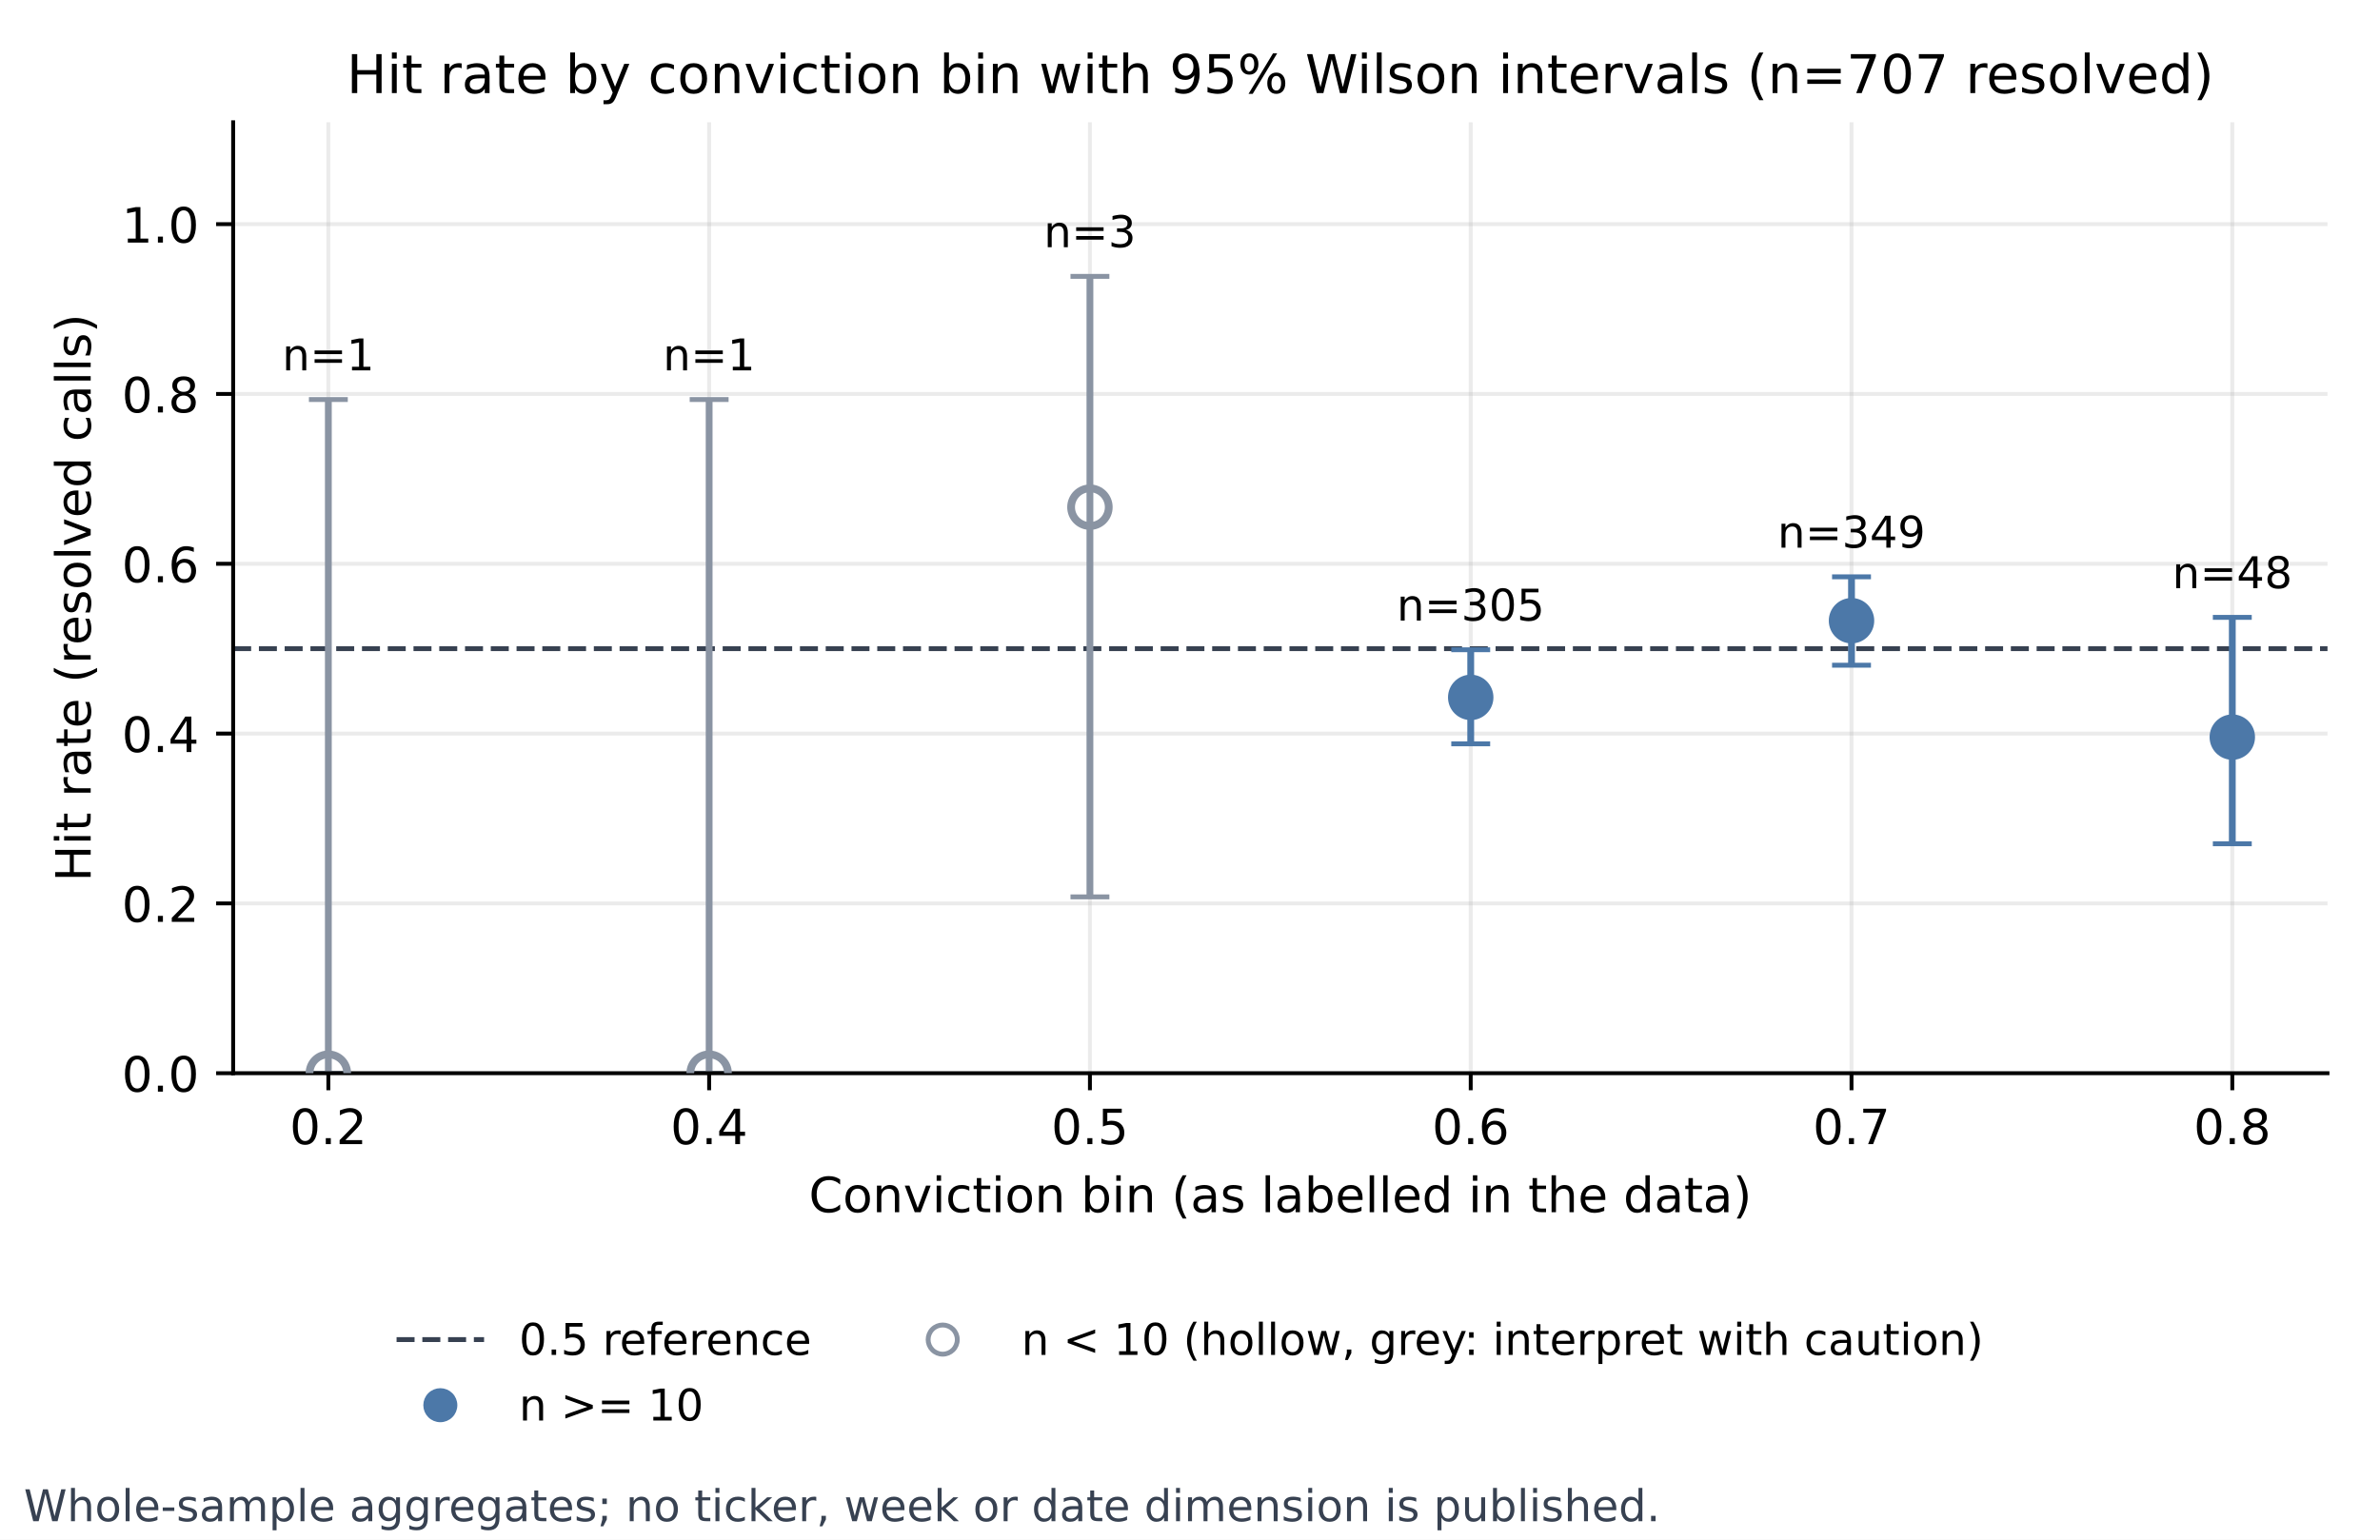
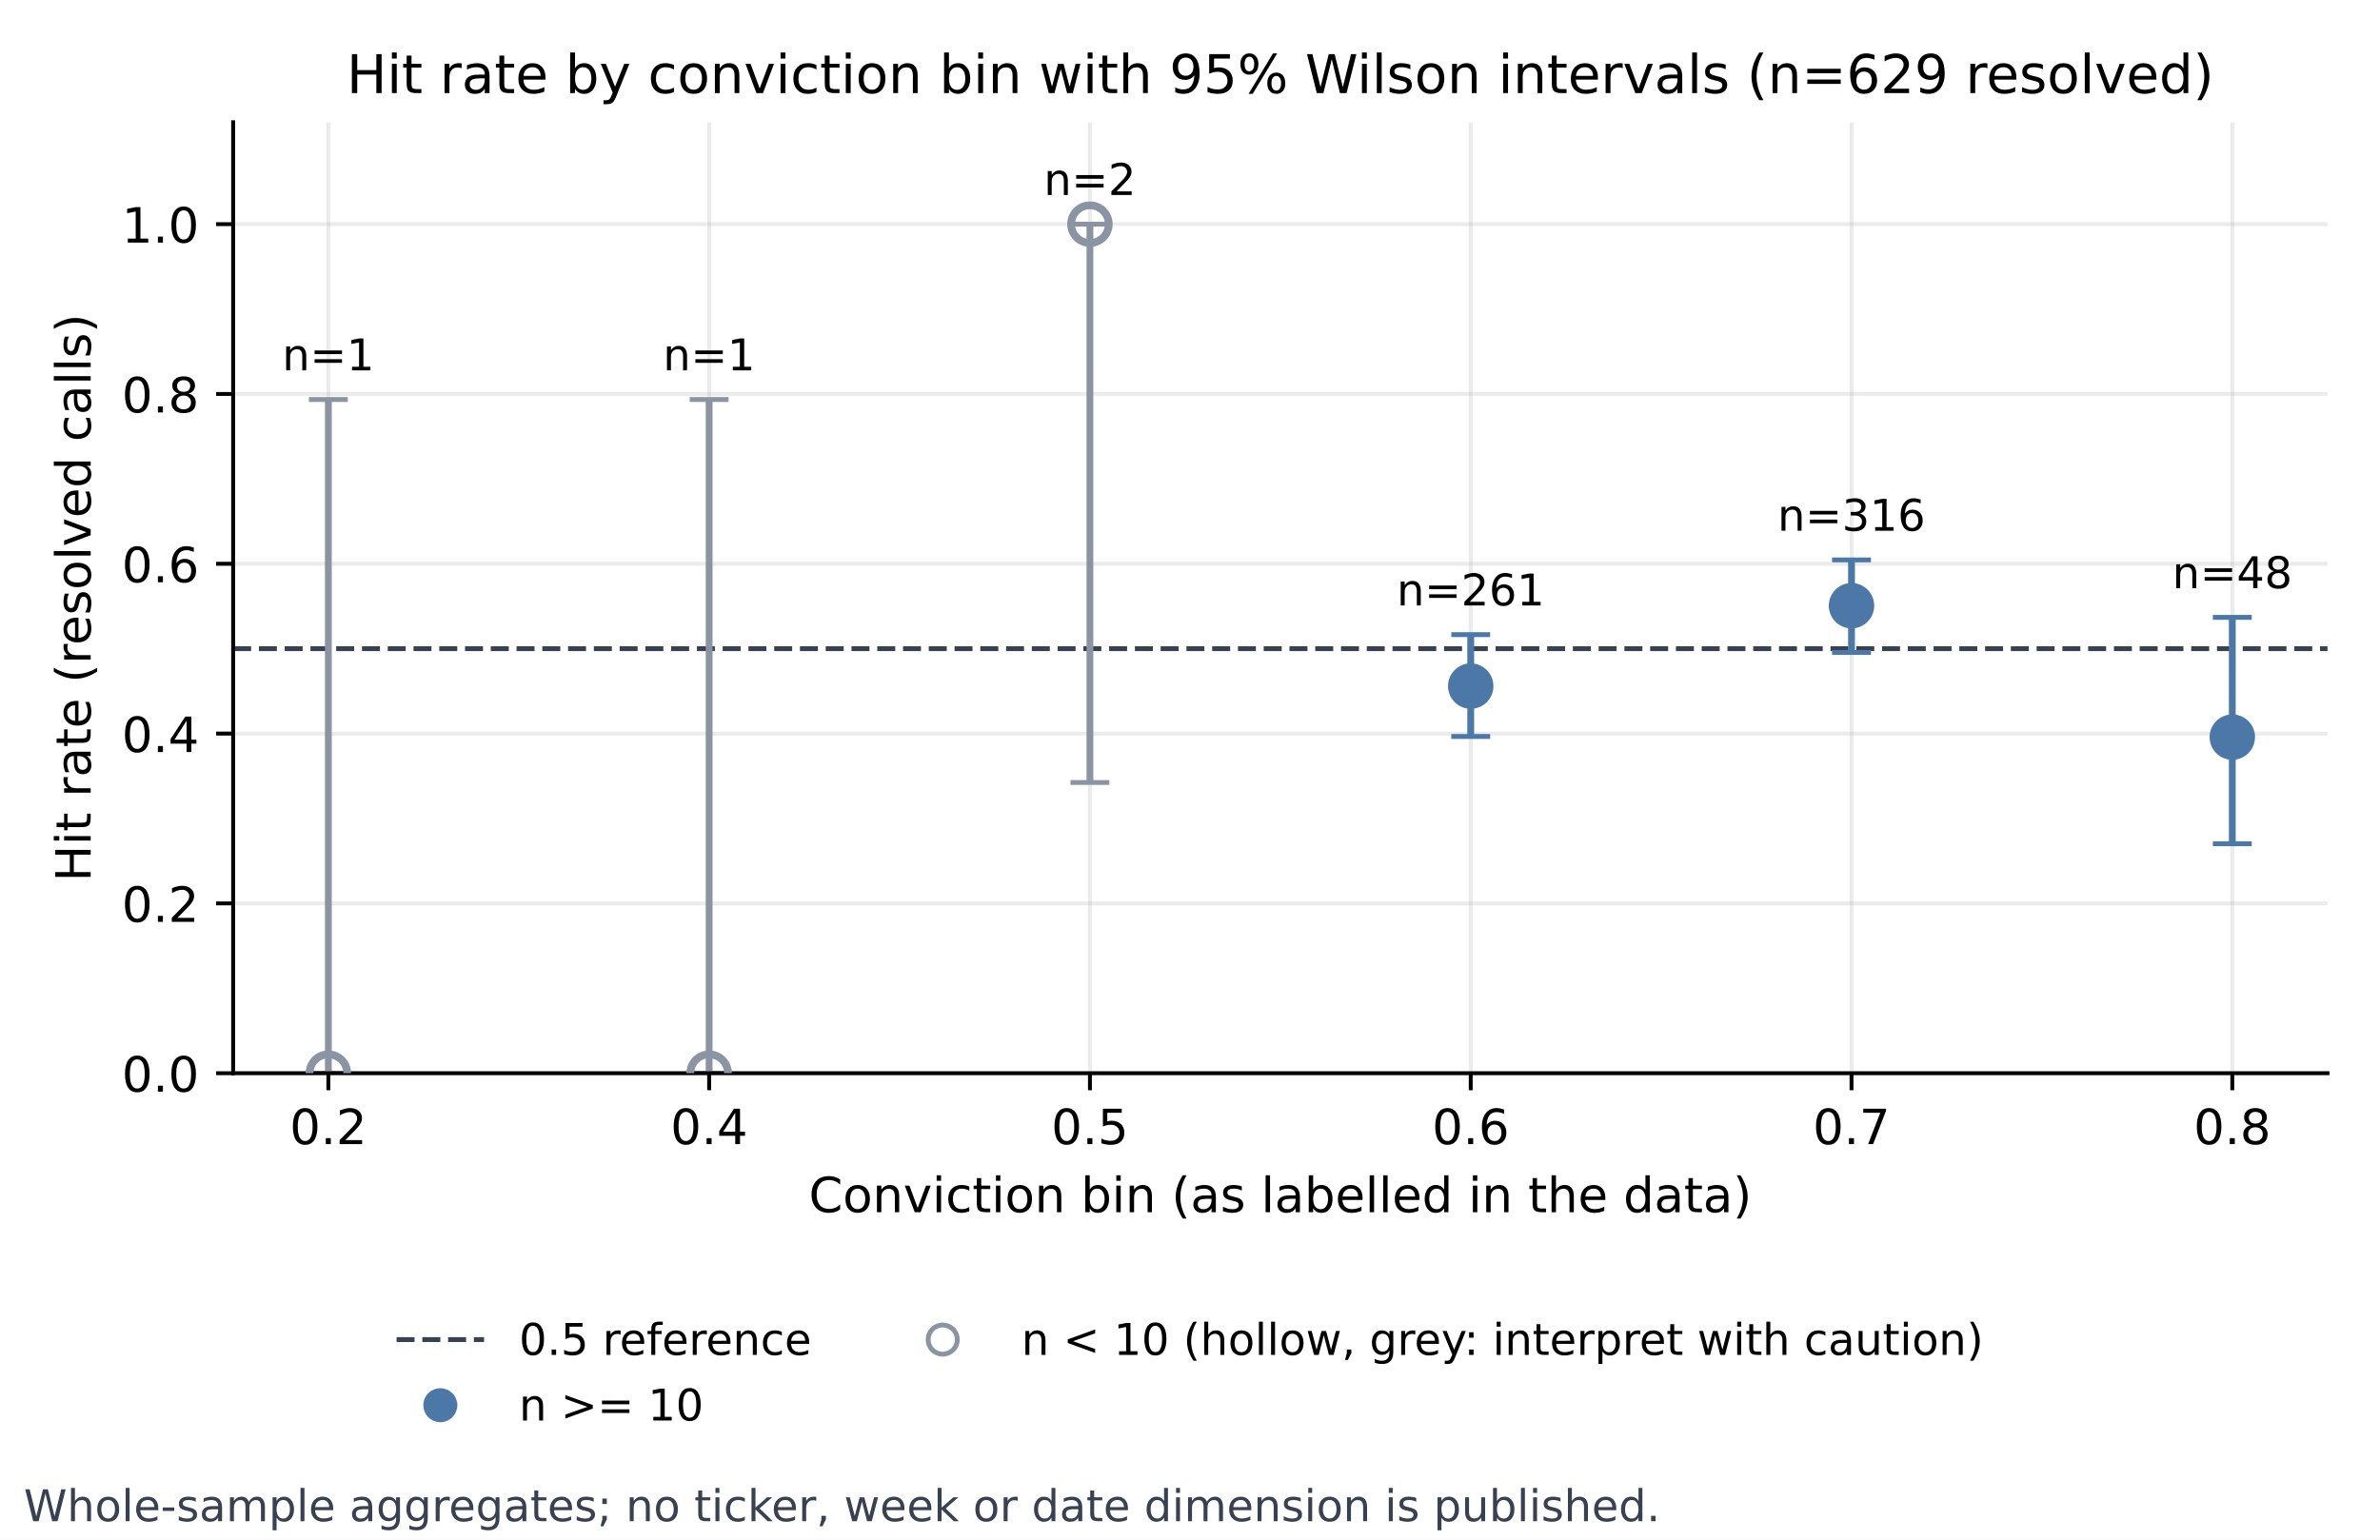
<svg xmlns="http://www.w3.org/2000/svg" xmlns:xlink="http://www.w3.org/1999/xlink" width="489.6pt" height="316.8pt" viewBox="0 0 489.6 316.8" version="1.1">
  <defs>
    <style type="text/css">*{stroke-linejoin: round; stroke-linecap: butt}</style>
  </defs>
  <g id="figure_1">
    <g id="patch_1">
      <path d="M 0 316.8  L 489.6 316.8  L 489.6 0  L 0 0  z " style="fill: #ffffff" />
    </g>
    <g id="axes_1">
      <g id="patch_2">
        <path d="M 47.962 220.822  L 478.8 220.822  L 478.8 25.157  L 47.962 25.157  z " style="fill: #ffffff" />
      </g>
      <g id="matplotlib.axis_1">
        <g id="xtick_1">
          <g id="line2d_1">
            <path d="M 67.546 220.822  L 67.546 25.157  " clip-path="url(#p38c4ab866b)" style="fill: none; stroke: #b0b0b0; stroke-opacity: 0.25; stroke-width: 0.8; stroke-linecap: square" />
          </g>
          <g id="line2d_2">
            <defs>
              <path id="m97c4887a71" d="M 0 0  L 0 3.5  " style="stroke: #000000; stroke-width: 0.8" />
            </defs>
            <g>
              <use xlink:href="#m97c4887a71" x="67.546" y="220.822" style="stroke: #000000; stroke-width: 0.8" />
            </g>
          </g>
          <g id="text_1">
            <text style="font-size: 10px; font-family: 'DejaVu Sans'; text-anchor: middle" x="67.546" y="235.419" transform="rotate(-0 67.54587 235.4193)">0.2</text>
          </g>
        </g>
        <g id="xtick_2">
          <g id="line2d_3">
            <path d="M 145.88 220.822  L 145.88 25.157  " clip-path="url(#p38c4ab866b)" style="fill: none; stroke: #b0b0b0; stroke-opacity: 0.25; stroke-width: 0.8; stroke-linecap: square" />
          </g>
          <g id="line2d_4">
            <g>
              <use xlink:href="#m97c4887a71" x="145.88" y="220.822" style="stroke: #000000; stroke-width: 0.8" />
            </g>
          </g>
          <g id="text_2">
            <text style="font-size: 10px; font-family: 'DejaVu Sans'; text-anchor: middle" x="145.88" y="235.419" transform="rotate(-0 145.88 235.4193)">0.4</text>
          </g>
        </g>
        <g id="xtick_3">
          <g id="line2d_5">
            <path d="M 224.214 220.822  L 224.214 25.157  " clip-path="url(#p38c4ab866b)" style="fill: none; stroke: #b0b0b0; stroke-opacity: 0.25; stroke-width: 0.8; stroke-linecap: square" />
          </g>
          <g id="line2d_6">
            <g>
              <use xlink:href="#m97c4887a71" x="224.214" y="220.822" style="stroke: #000000; stroke-width: 0.8" />
            </g>
          </g>
          <g id="text_3">
            <text style="font-size: 10px; font-family: 'DejaVu Sans'; text-anchor: middle" x="224.214" y="235.419" transform="rotate(-0 224.2141 235.4193)">0.5</text>
          </g>
        </g>
        <g id="xtick_4">
          <g id="line2d_7">
            <path d="M 302.548 220.822  L 302.548 25.157  " clip-path="url(#p38c4ab866b)" style="fill: none; stroke: #b0b0b0; stroke-opacity: 0.25; stroke-width: 0.8; stroke-linecap: square" />
          </g>
          <g id="line2d_8">
            <g>
              <use xlink:href="#m97c4887a71" x="302.548" y="220.822" style="stroke: #000000; stroke-width: 0.8" />
            </g>
          </g>
          <g id="text_4">
            <text style="font-size: 10px; font-family: 'DejaVu Sans'; text-anchor: middle" x="302.548" y="235.419" transform="rotate(-0 302.5482 235.4193)">0.6</text>
          </g>
        </g>
        <g id="xtick_5">
          <g id="line2d_9">
            <path d="M 380.882 220.822  L 380.882 25.157  " clip-path="url(#p38c4ab866b)" style="fill: none; stroke: #b0b0b0; stroke-opacity: 0.25; stroke-width: 0.8; stroke-linecap: square" />
          </g>
          <g id="line2d_10">
            <g>
              <use xlink:href="#m97c4887a71" x="380.882" y="220.822" style="stroke: #000000; stroke-width: 0.8" />
            </g>
          </g>
          <g id="text_5">
            <text style="font-size: 10px; font-family: 'DejaVu Sans'; text-anchor: middle" x="380.882" y="235.419" transform="rotate(-0 380.8824 235.4193)">0.7</text>
          </g>
        </g>
        <g id="xtick_6">
          <g id="line2d_11">
            <path d="M 459.216 220.822  L 459.216 25.157  " clip-path="url(#p38c4ab866b)" style="fill: none; stroke: #b0b0b0; stroke-opacity: 0.25; stroke-width: 0.8; stroke-linecap: square" />
          </g>
          <g id="line2d_12">
            <g>
              <use xlink:href="#m97c4887a71" x="459.216" y="220.822" style="stroke: #000000; stroke-width: 0.8" />
            </g>
          </g>
          <g id="text_6">
            <text style="font-size: 10px; font-family: 'DejaVu Sans'; text-anchor: middle" x="459.216" y="235.419" transform="rotate(-0 459.2165 235.4193)">0.8</text>
          </g>
        </g>
        <g id="text_7">
          <text style="font-size: 10px; font-family: 'DejaVu Sans'; text-anchor: middle" x="263.381" y="249.42" transform="rotate(-0 263.3812 249.4201)">Conviction bin (as labelled in the data)</text>
        </g>
      </g>
      <g id="matplotlib.axis_2">
        <g id="ytick_1">
          <g id="line2d_13">
            <path d="M 47.962 220.822  L 478.8 220.822  " clip-path="url(#p38c4ab866b)" style="fill: none; stroke: #b0b0b0; stroke-opacity: 0.25; stroke-width: 0.8; stroke-linecap: square" />
          </g>
          <g id="line2d_14">
            <defs>
              <path id="mf7aaac9f2c" d="M 0 0  L -3.5 0  " style="stroke: #000000; stroke-width: 0.8" />
            </defs>
            <g>
              <use xlink:href="#mf7aaac9f2c" x="47.962" y="220.822" style="stroke: #000000; stroke-width: 0.8" />
            </g>
          </g>
          <g id="text_8">
            <text style="font-size: 10px; font-family: 'DejaVu Sans'; text-anchor: end" x="40.962" y="224.62" transform="rotate(-0 40.96234 224.6205)">0.0</text>
          </g>
        </g>
        <g id="ytick_2">
          <g id="line2d_15">
            <path d="M 47.962 185.882  L 478.8 185.882  " clip-path="url(#p38c4ab866b)" style="fill: none; stroke: #b0b0b0; stroke-opacity: 0.25; stroke-width: 0.8; stroke-linecap: square" />
          </g>
          <g id="line2d_16">
            <g>
              <use xlink:href="#mf7aaac9f2c" x="47.962" y="185.882" style="stroke: #000000; stroke-width: 0.8" />
            </g>
          </g>
          <g id="text_9">
            <text style="font-size: 10px; font-family: 'DejaVu Sans'; text-anchor: end" x="40.962" y="189.68" transform="rotate(-0 40.96234 189.6804)">0.2</text>
          </g>
        </g>
        <g id="ytick_3">
          <g id="line2d_17">
            <path d="M 47.962 150.942  L 478.8 150.942  " clip-path="url(#p38c4ab866b)" style="fill: none; stroke: #b0b0b0; stroke-opacity: 0.25; stroke-width: 0.8; stroke-linecap: square" />
          </g>
          <g id="line2d_18">
            <g>
              <use xlink:href="#mf7aaac9f2c" x="47.962" y="150.942" style="stroke: #000000; stroke-width: 0.8" />
            </g>
          </g>
          <g id="text_10">
            <text style="font-size: 10px; font-family: 'DejaVu Sans'; text-anchor: end" x="40.962" y="154.74" transform="rotate(-0 40.96234 154.7404)">0.4</text>
          </g>
        </g>
        <g id="ytick_4">
          <g id="line2d_19">
            <path d="M 47.962 116.002  L 478.8 116.002  " clip-path="url(#p38c4ab866b)" style="fill: none; stroke: #b0b0b0; stroke-opacity: 0.25; stroke-width: 0.8; stroke-linecap: square" />
          </g>
          <g id="line2d_20">
            <g>
              <use xlink:href="#mf7aaac9f2c" x="47.962" y="116.002" style="stroke: #000000; stroke-width: 0.8" />
            </g>
          </g>
          <g id="text_11">
            <text style="font-size: 10px; font-family: 'DejaVu Sans'; text-anchor: end" x="40.962" y="119.8" transform="rotate(-0 40.96234 119.8004)">0.6</text>
          </g>
        </g>
        <g id="ytick_5">
          <g id="line2d_21">
            <path d="M 47.962 81.061  L 478.8 81.061  " clip-path="url(#p38c4ab866b)" style="fill: none; stroke: #b0b0b0; stroke-opacity: 0.25; stroke-width: 0.8; stroke-linecap: square" />
          </g>
          <g id="line2d_22">
            <g>
              <use xlink:href="#mf7aaac9f2c" x="47.962" y="81.061" style="stroke: #000000; stroke-width: 0.8" />
            </g>
          </g>
          <g id="text_12">
            <text style="font-size: 10px; font-family: 'DejaVu Sans'; text-anchor: end" x="40.962" y="84.86" transform="rotate(-0 40.96234 84.86032)">0.8</text>
          </g>
        </g>
        <g id="ytick_6">
          <g id="line2d_23">
            <path d="M 47.962 46.121  L 478.8 46.121  " clip-path="url(#p38c4ab866b)" style="fill: none; stroke: #b0b0b0; stroke-opacity: 0.25; stroke-width: 0.8; stroke-linecap: square" />
          </g>
          <g id="line2d_24">
            <g>
              <use xlink:href="#mf7aaac9f2c" x="47.962" y="46.121" style="stroke: #000000; stroke-width: 0.8" />
            </g>
          </g>
          <g id="text_13">
            <text style="font-size: 10px; font-family: 'DejaVu Sans'; text-anchor: end" x="40.962" y="49.92" transform="rotate(-0 40.96234 49.92027)">1.0</text>
          </g>
        </g>
        <g id="text_14">
          <text style="font-size: 10px; font-family: 'DejaVu Sans'; text-anchor: middle" x="18.657" y="122.99" transform="rotate(-90 18.65687 122.9895)">Hit rate (resolved calls)</text>
        </g>
      </g>
      <g id="line2d_25" />
      <g id="line2d_26">
        <path d="M 47.962 133.472  L 478.8 133.472  " clip-path="url(#p38c4ab866b)" style="fill: none; stroke-dasharray: 3.7,1.6; stroke-dashoffset: 0; stroke: #374151" />
      </g>
      <g id="LineCollection_1">
        <path d="M 67.546 220.822  L 67.546 82.206  " clip-path="url(#p38c4ab866b)" style="fill: none; stroke: #8a94a3; stroke-width: 1.4" />
      </g>
      <g id="line2d_27">
        <defs>
          <path id="m12eb157c35" d="M 4 0  L -4 -0  " style="stroke: #8a94a3" />
        </defs>
        <g clip-path="url(#p38c4ab866b)">
          <use xlink:href="#m12eb157c35" x="67.546" y="220.822" style="fill: #1f77b4; stroke: #8a94a3" />
        </g>
      </g>
      <g id="line2d_28">
        <g clip-path="url(#p38c4ab866b)">
          <use xlink:href="#m12eb157c35" x="67.546" y="82.206" style="fill: #1f77b4; stroke: #8a94a3" />
        </g>
      </g>
      <g id="LineCollection_2">
        <path d="M 145.88 220.822  L 145.88 82.206  " clip-path="url(#p38c4ab866b)" style="fill: none; stroke: #8a94a3; stroke-width: 1.4" />
      </g>
      <g id="line2d_29">
        <g clip-path="url(#p38c4ab866b)">
          <use xlink:href="#m12eb157c35" x="145.88" y="220.822" style="fill: #1f77b4; stroke: #8a94a3" />
        </g>
      </g>
      <g id="line2d_30">
        <g clip-path="url(#p38c4ab866b)">
          <use xlink:href="#m12eb157c35" x="145.88" y="82.206" style="fill: #1f77b4; stroke: #8a94a3" />
        </g>
      </g>
      <g id="LineCollection_3">
-         <path d="M 224.214 184.543  L 224.214 56.864  " clip-path="url(#p38c4ab866b)" style="fill: none; stroke: #8a94a3; stroke-width: 1.4" />
+         <path d="M 224.214 161.008  L 224.214 46.121  " clip-path="url(#p38c4ab866b)" style="fill: none; stroke: #8a94a3; stroke-width: 1.4" />
      </g>
      <g id="line2d_31">
        <g clip-path="url(#p38c4ab866b)">
-           <use xlink:href="#m12eb157c35" x="224.214" y="184.543" style="fill: #1f77b4; stroke: #8a94a3" />
+           <use xlink:href="#m12eb157c35" x="224.214" y="161.008" style="fill: #1f77b4; stroke: #8a94a3" />
        </g>
      </g>
      <g id="line2d_32">
        <g clip-path="url(#p38c4ab866b)">
-           <use xlink:href="#m12eb157c35" x="224.214" y="56.864" style="fill: #1f77b4; stroke: #8a94a3" />
+           <use xlink:href="#m12eb157c35" x="224.214" y="46.121" style="fill: #1f77b4; stroke: #8a94a3" />
        </g>
      </g>
      <g id="LineCollection_4">
-         <path d="M 302.548 153.049  L 302.548 133.692  " clip-path="url(#p38c4ab866b)" style="fill: none; stroke: #4c78a8; stroke-width: 1.4" />
+         <path d="M 302.548 151.537  L 302.548 130.578  " clip-path="url(#p38c4ab866b)" style="fill: none; stroke: #4c78a8; stroke-width: 1.4" />
      </g>
      <g id="line2d_33">
        <defs>
          <path id="me39c6bb31c" d="M 4 0  L -4 -0  " style="stroke: #4c78a8" />
        </defs>
        <g clip-path="url(#p38c4ab866b)">
-           <use xlink:href="#me39c6bb31c" x="302.548" y="153.049" style="fill: #1f77b4; stroke: #4c78a8" />
+           <use xlink:href="#me39c6bb31c" x="302.548" y="151.537" style="fill: #1f77b4; stroke: #4c78a8" />
        </g>
      </g>
      <g id="line2d_34">
        <g clip-path="url(#p38c4ab866b)">
-           <use xlink:href="#me39c6bb31c" x="302.548" y="133.692" style="fill: #1f77b4; stroke: #4c78a8" />
+           <use xlink:href="#me39c6bb31c" x="302.548" y="130.578" style="fill: #1f77b4; stroke: #4c78a8" />
        </g>
      </g>
      <g id="LineCollection_5">
-         <path d="M 380.882 136.872  L 380.882 118.683  " clip-path="url(#p38c4ab866b)" style="fill: none; stroke: #4c78a8; stroke-width: 1.4" />
+         <path d="M 380.882 134.257  L 380.882 115.208  " clip-path="url(#p38c4ab866b)" style="fill: none; stroke: #4c78a8; stroke-width: 1.4" />
      </g>
      <g id="line2d_35">
        <g clip-path="url(#p38c4ab866b)">
-           <use xlink:href="#me39c6bb31c" x="380.882" y="136.872" style="fill: #1f77b4; stroke: #4c78a8" />
+           <use xlink:href="#me39c6bb31c" x="380.882" y="134.257" style="fill: #1f77b4; stroke: #4c78a8" />
        </g>
      </g>
      <g id="line2d_36">
        <g clip-path="url(#p38c4ab866b)">
-           <use xlink:href="#me39c6bb31c" x="380.882" y="118.683" style="fill: #1f77b4; stroke: #4c78a8" />
+           <use xlink:href="#me39c6bb31c" x="380.882" y="115.208" style="fill: #1f77b4; stroke: #4c78a8" />
        </g>
      </g>
      <g id="LineCollection_6">
        <path d="M 459.216 173.616  L 459.216 127.026  " clip-path="url(#p38c4ab866b)" style="fill: none; stroke: #4c78a8; stroke-width: 1.4" />
      </g>
      <g id="line2d_37">
        <g clip-path="url(#p38c4ab866b)">
          <use xlink:href="#me39c6bb31c" x="459.216" y="173.616" style="fill: #1f77b4; stroke: #4c78a8" />
        </g>
      </g>
      <g id="line2d_38">
        <g clip-path="url(#p38c4ab866b)">
          <use xlink:href="#me39c6bb31c" x="459.216" y="127.026" style="fill: #1f77b4; stroke: #4c78a8" />
        </g>
      </g>
      <g id="patch_3">
        <path d="M 47.962 220.822  L 47.962 25.157  " style="fill: none; stroke: #000000; stroke-width: 0.8; stroke-linejoin: miter; stroke-linecap: square" />
      </g>
      <g id="patch_4">
        <path d="M 47.962 220.822  L 478.8 220.822  " style="fill: none; stroke: #000000; stroke-width: 0.8; stroke-linejoin: miter; stroke-linecap: square" />
      </g>
      <g id="PathCollection_1">
        <path d="M 67.546 224.695  C 68.573 224.695 69.558 224.287 70.284 223.56  C 71.011 222.834 71.419 221.849 71.419 220.822  C 71.419 219.795 71.011 218.809 70.284 218.083  C 69.558 217.357 68.573 216.949 67.546 216.949  C 66.519 216.949 65.534 217.357 64.807 218.083  C 64.081 218.809 63.673 219.795 63.673 220.822  C 63.673 221.849 64.081 222.834 64.807 223.56  C 65.534 224.287 66.519 224.695 67.546 224.695  L 67.546 224.695  z " clip-path="url(#p38c4ab866b)" style="fill: none; stroke: #8a94a3; stroke-width: 1.6" />
      </g>
      <g id="text_15">
        <text style="font-size: 9px; font-family: 'DejaVu Sans'; text-anchor: middle" x="67.546" y="76.206" transform="rotate(-0 67.54587 76.20565)">n=1</text>
      </g>
      <g id="PathCollection_2">
        <path d="M 145.88 224.695  C 146.907 224.695 147.892 224.287 148.619 223.56  C 149.345 222.834 149.753 221.849 149.753 220.822  C 149.753 219.795 149.345 218.809 148.619 218.083  C 147.892 217.357 146.907 216.949 145.88 216.949  C 144.853 216.949 143.868 217.357 143.141 218.083  C 142.415 218.809 142.007 219.795 142.007 220.822  C 142.007 221.849 142.415 222.834 143.141 223.56  C 143.868 224.287 144.853 224.695 145.88 224.695  L 145.88 224.695  z " clip-path="url(#p38c4ab866b)" style="fill: none; stroke: #8a94a3; stroke-width: 1.6" />
      </g>
      <g id="text_16">
        <text style="font-size: 9px; font-family: 'DejaVu Sans'; text-anchor: middle" x="145.88" y="76.206" transform="rotate(-0 145.88 76.20565)">n=1</text>
      </g>
      <g id="PathCollection_3">
-         <path d="M 224.214 108.228  C 225.241 108.228 226.226 107.82 226.953 107.093  C 227.679 106.367 228.087 105.382 228.087 104.355  C 228.087 103.328 227.679 102.343 226.953 101.616  C 226.226 100.89 225.241 100.482 224.214 100.482  C 223.187 100.482 222.202 100.89 221.475 101.616  C 220.749 102.343 220.341 103.328 220.341 104.355  C 220.341 105.382 220.749 106.367 221.475 107.093  C 222.202 107.82 223.187 108.228 224.214 108.228  L 224.214 108.228  z " clip-path="url(#p38c4ab866b)" style="fill: none; stroke: #8a94a3; stroke-width: 1.6" />
+         <path d="M 224.214 49.994  C 225.241 49.994 226.226 49.586 226.953 48.86  C 227.679 48.134 228.087 47.149 228.087 46.121  C 228.087 45.094 227.679 44.109 226.953 43.383  C 226.226 42.657 225.241 42.248 224.214 42.248  C 223.187 42.248 222.202 42.657 221.475 43.383  C 220.749 44.109 220.341 45.094 220.341 46.121  C 220.341 47.149 220.749 48.134 221.475 48.86  C 222.202 49.586 223.187 49.994 224.214 49.994  L 224.214 49.994  z " clip-path="url(#p38c4ab866b)" style="fill: none; stroke: #8a94a3; stroke-width: 1.6" />
      </g>
      <g id="text_17">
-         <text style="font-size: 9px; font-family: 'DejaVu Sans'; text-anchor: middle" x="224.214" y="50.864" transform="rotate(-0 224.2141 50.8641)">n=3</text>
+         <text style="font-size: 9px; font-family: 'DejaVu Sans'; text-anchor: middle" x="224.214" y="40.121" transform="rotate(-0 224.2141 40.12145)">n=2</text>
      </g>
      <g id="PathCollection_4">
        <defs>
          <path id="m985a36c235" d="M 0 3.873  C 1.027 3.873 2.012 3.465 2.739 2.739  C 3.465 2.012 3.873 1.027 3.873 0  C 3.873 -1.027 3.465 -2.012 2.739 -2.739  C 2.012 -3.465 1.027 -3.873 0 -3.873  C -1.027 -3.873 -2.012 -3.465 -2.739 -2.739  C -3.465 -2.012 -3.873 -1.027 -3.873 0  C -3.873 1.027 -3.465 2.012 -2.739 2.739  C -2.012 3.465 -1.027 3.873 0 3.873  z " style="stroke: #4c78a8; stroke-width: 1.6" />
        </defs>
        <g clip-path="url(#p38c4ab866b)">
-           <use xlink:href="#m985a36c235" x="302.548" y="143.495" style="fill: #4c78a8; stroke: #4c78a8; stroke-width: 1.6" />
+           <use xlink:href="#m985a36c235" x="302.548" y="141.169" style="fill: #4c78a8; stroke: #4c78a8; stroke-width: 1.6" />
        </g>
      </g>
      <g id="text_18">
-         <text style="font-size: 9px; font-family: 'DejaVu Sans'; text-anchor: middle" x="302.548" y="127.692" transform="rotate(-0 302.5482 127.6923)">n=305</text>
+         <text style="font-size: 9px; font-family: 'DejaVu Sans'; text-anchor: middle" x="302.548" y="124.578" transform="rotate(-0 302.5482 124.5777)">n=261</text>
      </g>
      <g id="PathCollection_5">
        <g clip-path="url(#p38c4ab866b)">
-           <use xlink:href="#m985a36c235" x="380.882" y="127.715" style="fill: #4c78a8; stroke: #4c78a8; stroke-width: 1.6" />
+           <use xlink:href="#m985a36c235" x="380.882" y="124.626" style="fill: #4c78a8; stroke: #4c78a8; stroke-width: 1.6" />
        </g>
      </g>
      <g id="text_19">
-         <text style="font-size: 9px; font-family: 'DejaVu Sans'; text-anchor: middle" x="380.882" y="112.683" transform="rotate(-0 380.8824 112.683)">n=349</text>
+         <text style="font-size: 9px; font-family: 'DejaVu Sans'; text-anchor: middle" x="380.882" y="109.208" transform="rotate(-0 380.8824 109.2079)">n=316</text>
      </g>
      <g id="PathCollection_6">
        <g clip-path="url(#p38c4ab866b)">
          <use xlink:href="#m985a36c235" x="459.216" y="151.669" style="fill: #4c78a8; stroke: #4c78a8; stroke-width: 1.6" />
        </g>
      </g>
      <g id="text_20">
        <text style="font-size: 9px; font-family: 'DejaVu Sans'; text-anchor: middle" x="459.216" y="121.026" transform="rotate(-0 459.2165 121.0258)">n=48</text>
      </g>
      <g id="text_21">
-         <text style="font-size: 11px; font-family: 'DejaVu Sans'; text-anchor: middle" x="263.381" y="19.157" transform="rotate(-0 263.3812 19.15742)">Hit rate by conviction bin with 95% Wilson intervals (n=707 resolved)</text>
+         <text style="font-size: 11px; font-family: 'DejaVu Sans'; text-anchor: middle" x="263.381" y="19.157" transform="rotate(-0 263.3812 19.15742)">Hit rate by conviction bin with 95% Wilson intervals (n=629 resolved)</text>
      </g>
    </g>
    <g id="text_22">
      <text style="font-size: 9px; font-family: 'DejaVu Sans'; text-anchor: start; fill: #374151" x="4.896" y="312.998" transform="rotate(-0 4.896 312.9984)">Whole-sample aggregates; no ticker, week or date dimension is published.</text>
    </g>
    <g id="legend_1">
      <g id="line2d_39">
        <path d="M 81.581 275.631  L 90.581 275.631  L 99.581 275.631  " style="fill: none; stroke-dasharray: 3.7,1.6; stroke-dashoffset: 0; stroke: #374151" />
      </g>
      <g id="text_23">
        <text style="font-size: 9px; font-family: 'DejaVu Sans'; text-anchor: start" x="106.781" y="278.781" transform="rotate(-0 106.7815 278.7812)">0.5 reference</text>
      </g>
      <g id="line2d_40">
        <defs>
          <path id="m523eb39a7a" d="M 0 3  C 0.796 3 1.559 2.684 2.121 2.121  C 2.684 1.559 3 0.796 3 0  C 3 -0.796 2.684 -1.559 2.121 -2.121  C 1.559 -2.684 0.796 -3 0 -3  C -0.796 -3 -1.559 -2.684 -2.121 -2.121  C -2.684 -1.559 -3 -0.796 -3 0  C -3 0.796 -2.684 1.559 -2.121 2.121  C -1.559 2.684 -0.796 3 0 3  z " style="stroke: #4c78a8" />
        </defs>
        <g>
          <use xlink:href="#m523eb39a7a" x="90.581" y="289.132" style="fill: #4c78a8; stroke: #4c78a8" />
        </g>
      </g>
      <g id="text_24">
        <text style="font-size: 9px; font-family: 'DejaVu Sans'; text-anchor: start" x="106.781" y="292.282" transform="rotate(-0 106.7815 292.2819)">n &gt;= 10</text>
      </g>
      <g id="line2d_41">
        <defs>
          <path id="m766c4e5748" d="M 0 3  C 0.796 3 1.559 2.684 2.121 2.121  C 2.684 1.559 3 0.796 3 0  C 3 -0.796 2.684 -1.559 2.121 -2.121  C 1.559 -2.684 0.796 -3 0 -3  C -0.796 -3 -1.559 -2.684 -2.121 -2.121  C -2.684 -1.559 -3 -0.796 -3 0  C -3 0.796 -2.684 1.559 -2.121 2.121  C -1.559 2.684 -0.796 3 0 3  z " style="stroke: #8a94a3" />
        </defs>
        <g>
          <use xlink:href="#m766c4e5748" x="193.93" y="275.631" style="fill-opacity: 0; stroke: #8a94a3" />
        </g>
      </g>
      <g id="text_25">
        <text style="font-size: 9px; font-family: 'DejaVu Sans'; text-anchor: start" x="210.13" y="278.781" transform="rotate(-0 210.1296 278.7812)">n &lt; 10 (hollow, grey: interpret with caution)</text>
      </g>
    </g>
  </g>
  <defs>
    <clipPath id="p38c4ab866b">
      <rect x="47.962" y="25.157" width="430.838" height="195.664" />
    </clipPath>
  </defs>
</svg>
